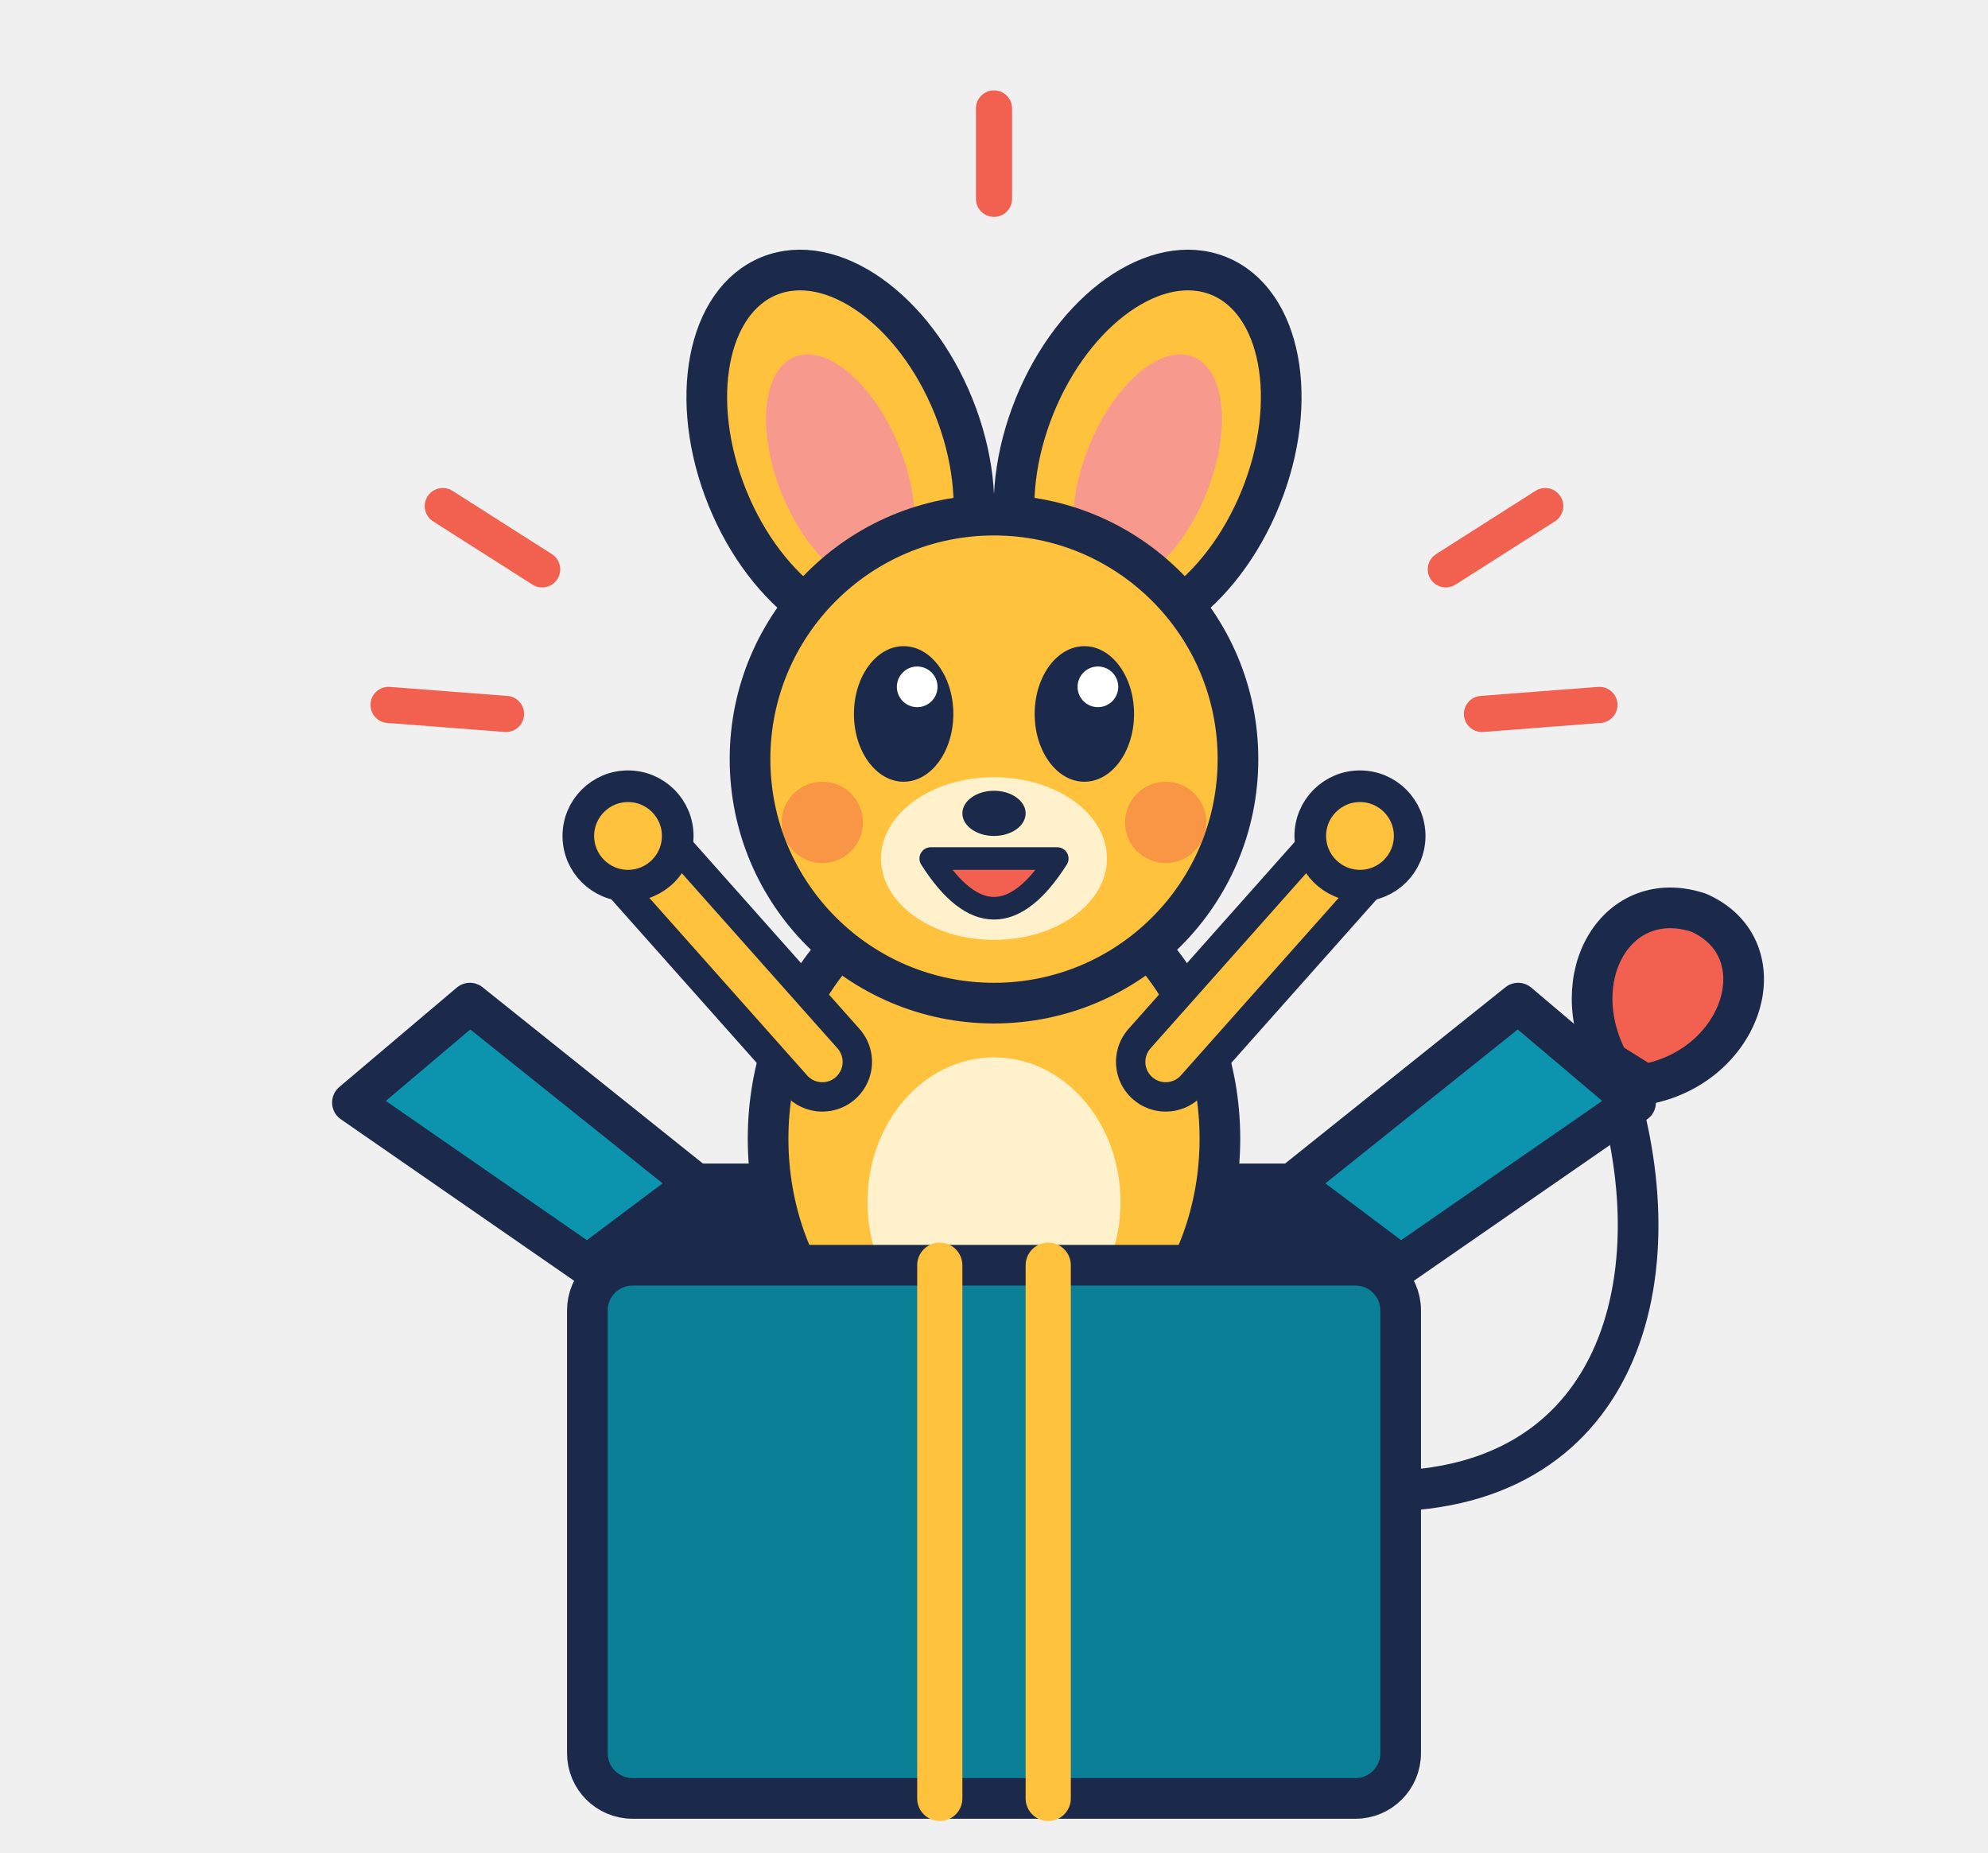
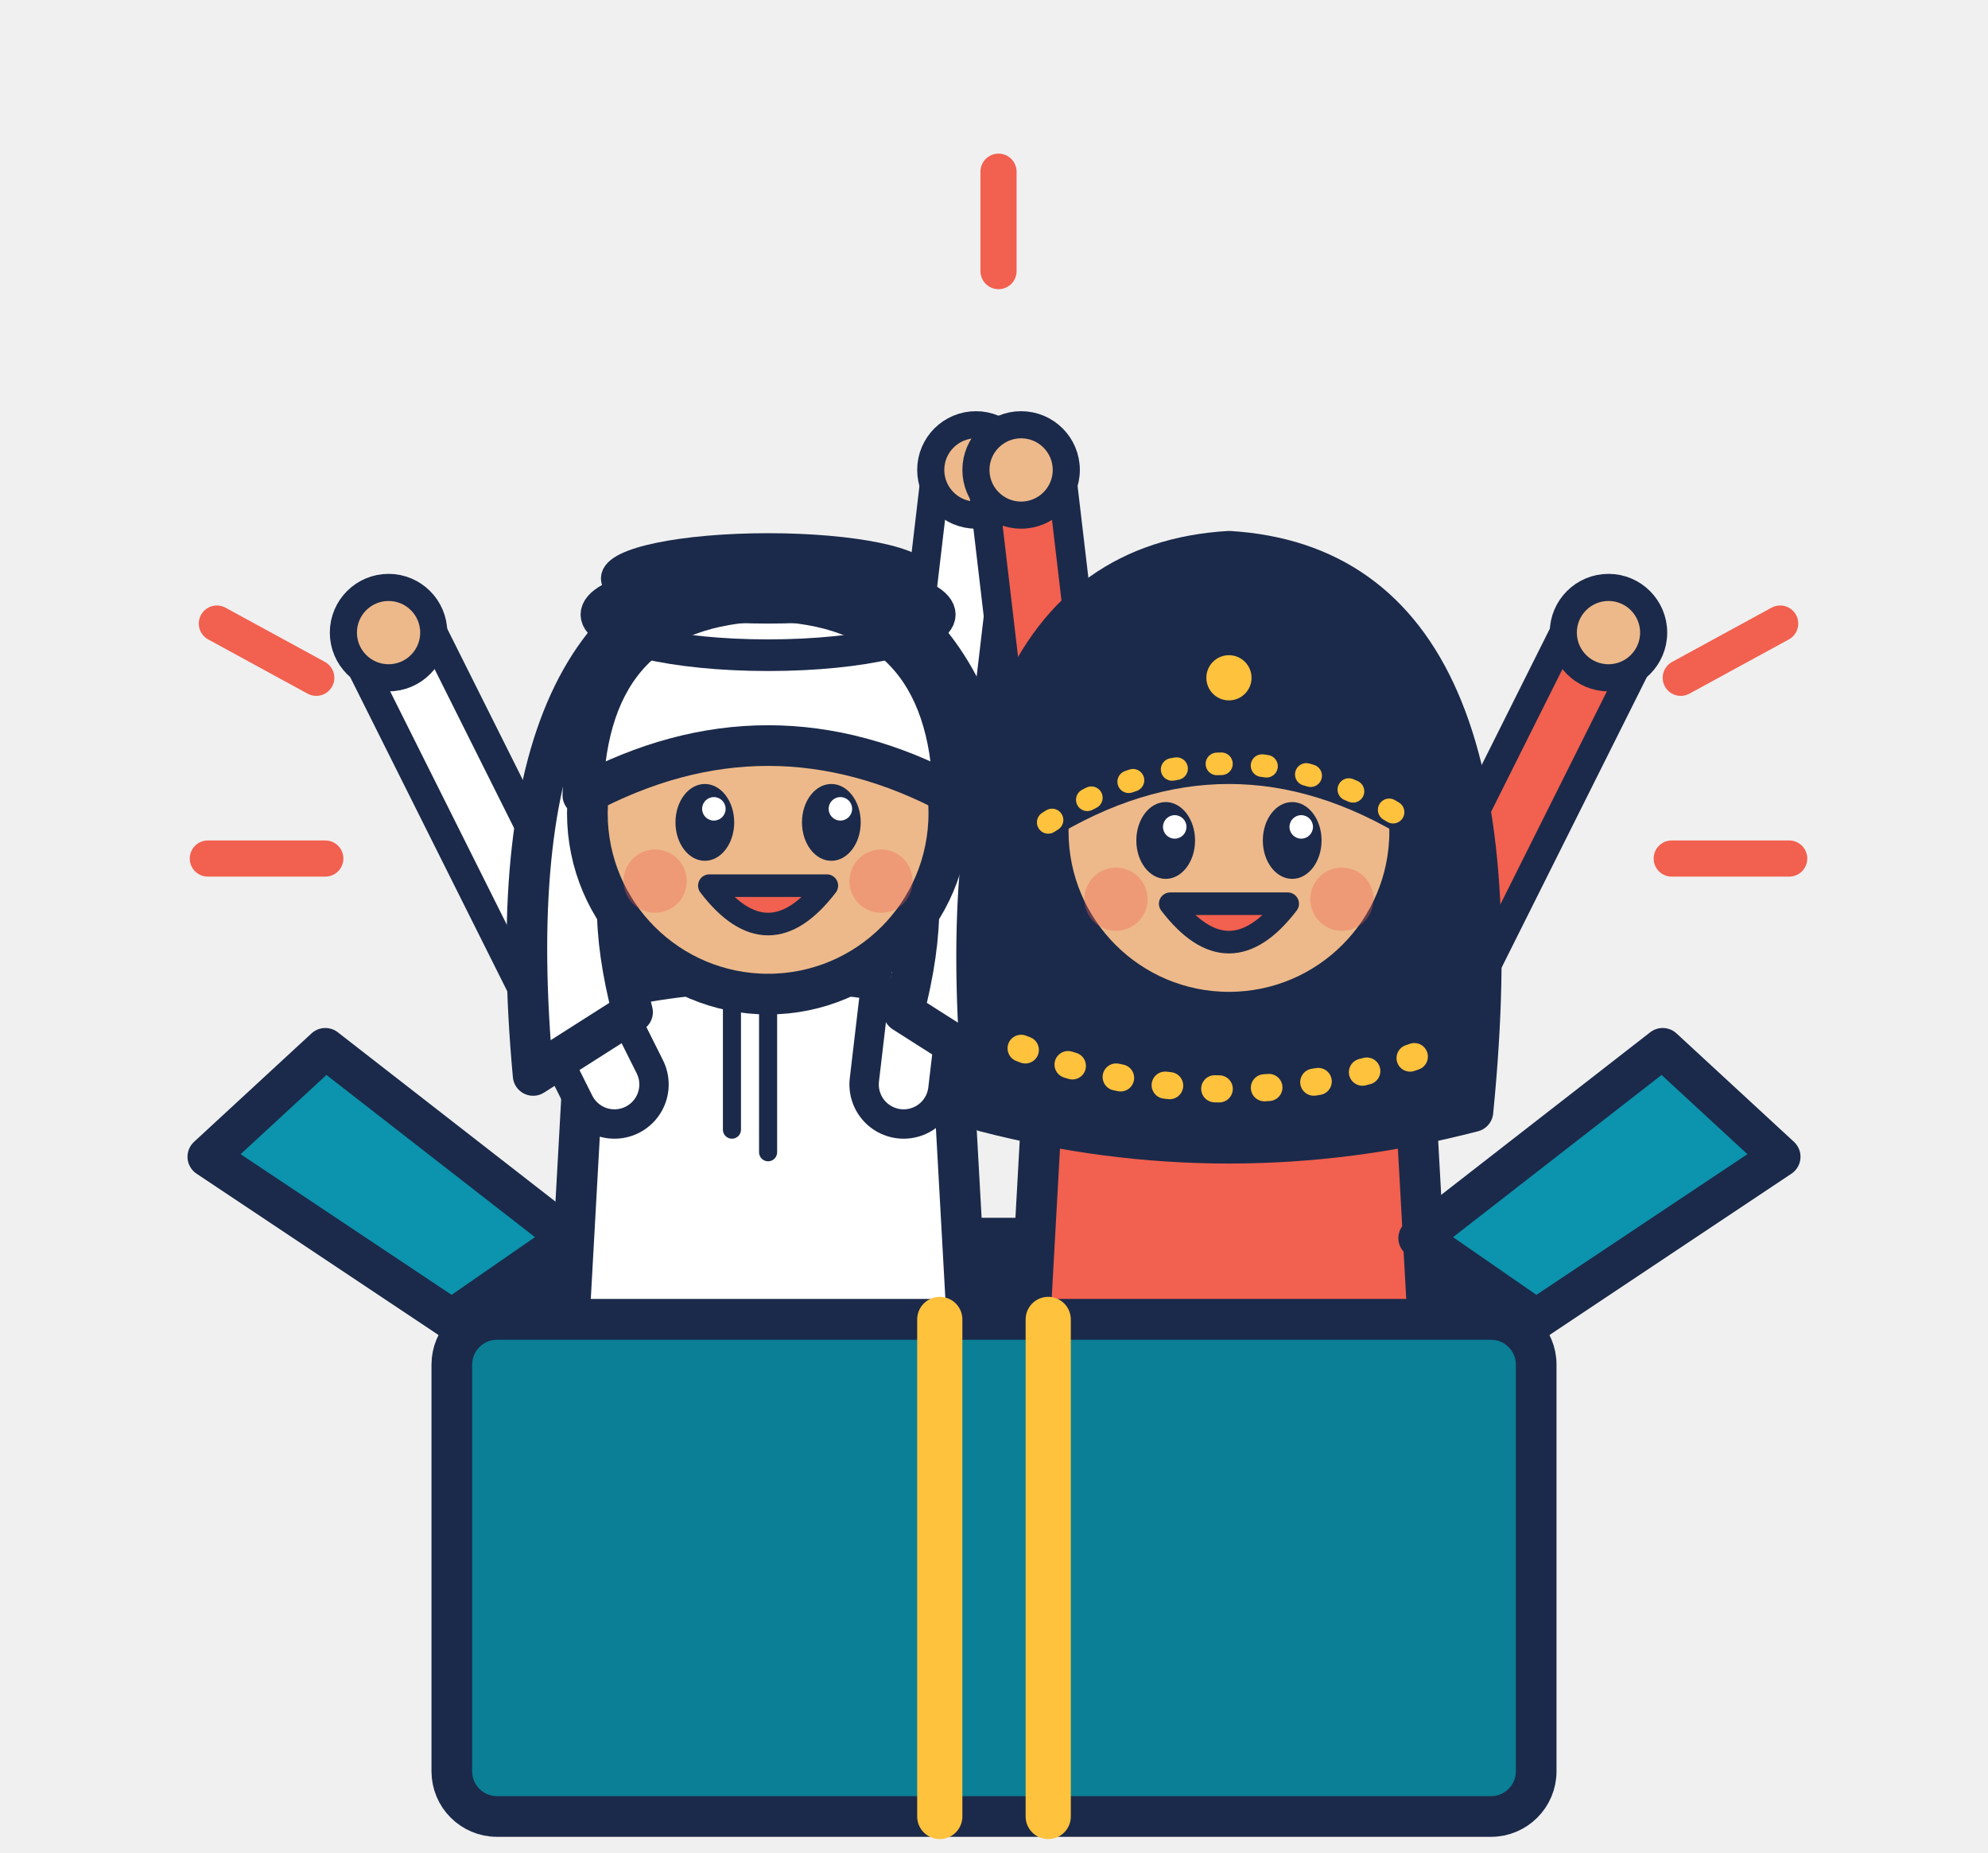
<svg xmlns="http://www.w3.org/2000/svg" viewBox="-20 -30 440 410">
  <g stroke="#1B2A4A" stroke-width="9" stroke-linejoin="round" stroke-linecap="round">
-     <path d="M110 250 L290 250 L270 232 L130 232 Z" fill="#1B2A4A" />
-     <path d="M286 300 C340 300 352 250 336 205" fill="none" stroke-width="9" />
-     <path d="M336 205 C326 186 338 166 356 172 C374 180 366 206 344 210 Z" fill="#F2604F" />
-     <ellipse cx="200" cy="222" rx="50" ry="58" fill="#FFC23D" />
-     <ellipse cx="200" cy="236" rx="28" ry="32" fill="#FFF1CC" stroke="none" />
-     <path d="M162 205 L122 160" stroke-width="22" />
-     <path d="M162 205 L122 160" stroke="#FFC23D" stroke-width="9" />
-     <path d="M238 205 L278 160" stroke-width="22" />
-     <path d="M238 205 L278 160" stroke="#FFC23D" stroke-width="9" />
-     <circle cx="119" cy="155" r="11" fill="#FFC23D" stroke-width="7" />
-     <circle cx="281" cy="155" r="11" fill="#FFC23D" stroke-width="7" />
-     <ellipse cx="166" cy="70" rx="27" ry="42" fill="#FFC23D" transform="rotate(-22 166 70)" />
-     <ellipse cx="166" cy="74" rx="14" ry="27" fill="#F79A8D" stroke="none" transform="rotate(-22 166 74)" />
-     <ellipse cx="234" cy="70" rx="27" ry="42" fill="#FFC23D" transform="rotate(22 234 70)" />
-     <ellipse cx="234" cy="74" rx="14" ry="27" fill="#F79A8D" stroke="none" transform="rotate(22 234 74)" />
-     <circle cx="200" cy="138" r="54" fill="#FFC23D" />
-     <ellipse cx="200" cy="160" rx="25" ry="18" fill="#FFF1CC" stroke="none" />
-     <ellipse cx="180" cy="128" rx="11" ry="15" fill="#1B2A4A" stroke="none" />
-     <ellipse cx="220" cy="128" rx="11" ry="15" fill="#1B2A4A" stroke="none" />
-     <circle cx="183" cy="122" r="4.5" fill="#fff" stroke="none" />
-     <circle cx="223" cy="122" r="4.5" fill="#fff" stroke="none" />
-     <ellipse cx="200" cy="150" rx="7" ry="5" fill="#1B2A4A" stroke="none" />
-     <path d="M186 160 Q200 182 214 160 Z" fill="#F2604F" stroke-width="5" />
-     <circle cx="162" cy="152" r="9" fill="#F2604F" stroke="none" opacity=".45" />
-     <circle cx="238" cy="152" r="9" fill="#F2604F" stroke="none" opacity=".45" />
-     <rect x="110" y="250" width="180" height="118" rx="10" fill="#0A7F96" />
-     <path d="M110 250 L58 214 L84 192 L134 232 Z" fill="#0C93AD" />
-     <path d="M290 250 L342 214 L316 192 L266 232 Z" fill="#0C93AD" />
-     <path d="M188 250 L188 368 M212 250 L212 368" stroke="#FFC23D" stroke-width="10" />
+     <path d="M80 262 L320 262 L298 244 L102 244 Z" fill="#1B2A4A" />
+     <path d="M106 262 L110 190 Q150 180 190 190 L194 262 Z" fill="#FFFFFF" />
+     <path d="M142 190 L142 220 M150 190 L150 225" stroke-width="4" />
+     <path d="M116 210 L66 110" stroke-width="24" />
+     <path d="M116 210 L66 110" stroke="#FFFFFF" stroke-width="11" />
+     <circle cx="66" cy="110" r="10" fill="#EDB98A" stroke-width="6" />
+     <path d="M180 210 L196 74" stroke-width="24" />
+     <path d="M180 210 L196 74" stroke="#FFFFFF" stroke-width="11" />
+     <circle cx="196" cy="74" r="10" fill="#EDB98A" stroke-width="6" />
+     <path d="M98 208 Q88 100 150 94 Q212 100 202 208 L180 194 Q194 140 150 138 Q106 140 120 194 Z" fill="#FFFFFF" />
+     <circle cx="150" cy="150" r="40" fill="#EDB98A" />
+     <ellipse cx="136" cy="152" rx="6.5" ry="8.5" fill="#1B2A4A" stroke="none" />
+     <ellipse cx="164" cy="152" rx="6.5" ry="8.5" fill="#1B2A4A" stroke="none" />
+     <circle cx="138" cy="149" r="2.6" fill="#fff" stroke="none" />
+     <circle cx="166" cy="149" r="2.6" fill="#fff" stroke="none" />
+     <path d="M137 166 Q150 183 163 166 Z" fill="#F2604F" stroke-width="5" />
+     <circle cx="125" cy="165" r="7" fill="#F2604F" stroke="none" opacity=".35" />
+     <circle cx="175" cy="165" r="7" fill="#F2604F" stroke="none" opacity=".35" />
+     <path d="M109 146 Q110 104 150 103 Q190 104 191 146 Q150 124 109 146 Z" fill="#FFFFFF" />
+     <ellipse cx="150" cy="106" rx="38" ry="9" fill="none" stroke="#1B2A4A" stroke-width="7" />
+     <ellipse cx="150" cy="98" rx="34" ry="7" fill="none" stroke="#1B2A4A" stroke-width="6" />
+     <path d="M208 262 L212 190 Q252 180 292 190 L296 262 Z" fill="#F2604F" />
+     <path d="M222 210 L206 74" stroke-width="24" />
+     <path d="M222 210 L206 74" stroke="#F2604F" stroke-width="11" />
+     <circle cx="206" cy="74" r="10" fill="#EDB98A" stroke-width="6" />
+     <path d="M286 210 L336 110" stroke-width="24" />
+     <path d="M286 210 L336 110" stroke="#F2604F" stroke-width="11" />
+     <circle cx="336" cy="110" r="10" fill="#EDB98A" stroke-width="6" />
+     <path d="M198 216 Q186 96 252 92 Q318 96 306 216 Q252 230 198 216 Z" fill="#1B2A4A" />
+     <circle cx="252" cy="154" r="40" fill="#EDB98A" />
+     <ellipse cx="238" cy="156" rx="6.5" ry="8.5" fill="#1B2A4A" stroke="none" />
+     <ellipse cx="266" cy="156" rx="6.5" ry="8.5" fill="#1B2A4A" stroke="none" />
+     <circle cx="240" cy="153" r="2.6" fill="#fff" stroke="none" />
+     <circle cx="268" cy="153" r="2.6" fill="#fff" stroke="none" />
+     <path d="M239 170 Q252 187 265 170 Z" fill="#F2604F" stroke-width="5" />
+     <circle cx="227" cy="169" r="7" fill="#F2604F" stroke="none" opacity=".35" />
+     <circle cx="277" cy="169" r="7" fill="#F2604F" stroke="none" opacity=".35" />
+     <path d="M210 152 Q212 106 252 105 Q292 106 294 152 Q252 126 210 152 Z" fill="#1B2A4A" />
+     <path d="M212 152 Q252 126 292 152" fill="none" stroke="#FFC23D" stroke-width="5" stroke-dasharray="1 9" />
+     <path d="M206 202 Q252 220 298 202" fill="none" stroke="#FFC23D" stroke-width="6" stroke-dasharray="1 10" />
+     <circle cx="252" cy="120" r="5" fill="#FFC23D" stroke="none" />
+     <rect x="80" y="262" width="240" height="110" rx="10" fill="#0A7F96" />
+     <path d="M80 262 L26 226 L52 202 L106 244 Z" fill="#0C93AD" />
+     <path d="M320 262 L374 226 L348 202 L294 244 Z" fill="#0C93AD" />
+     <path d="M188 262 L188 372 M212 262 L212 372" stroke="#FFC23D" stroke-width="10" />
  </g>
  <g stroke="#F2604F" stroke-width="8" stroke-linecap="round">
-     <path d="M100 96 L78 82 M92 128 L66 126 M300 96 L322 82 M308 128 L334 126 M200 14 L200 -6" />
+     <path d="M50 120 L28 108 M52 160 L26 160 M352 120 L374 108 M350 160 L376 160 M201 30 L201 8" />
  </g>
</svg>
